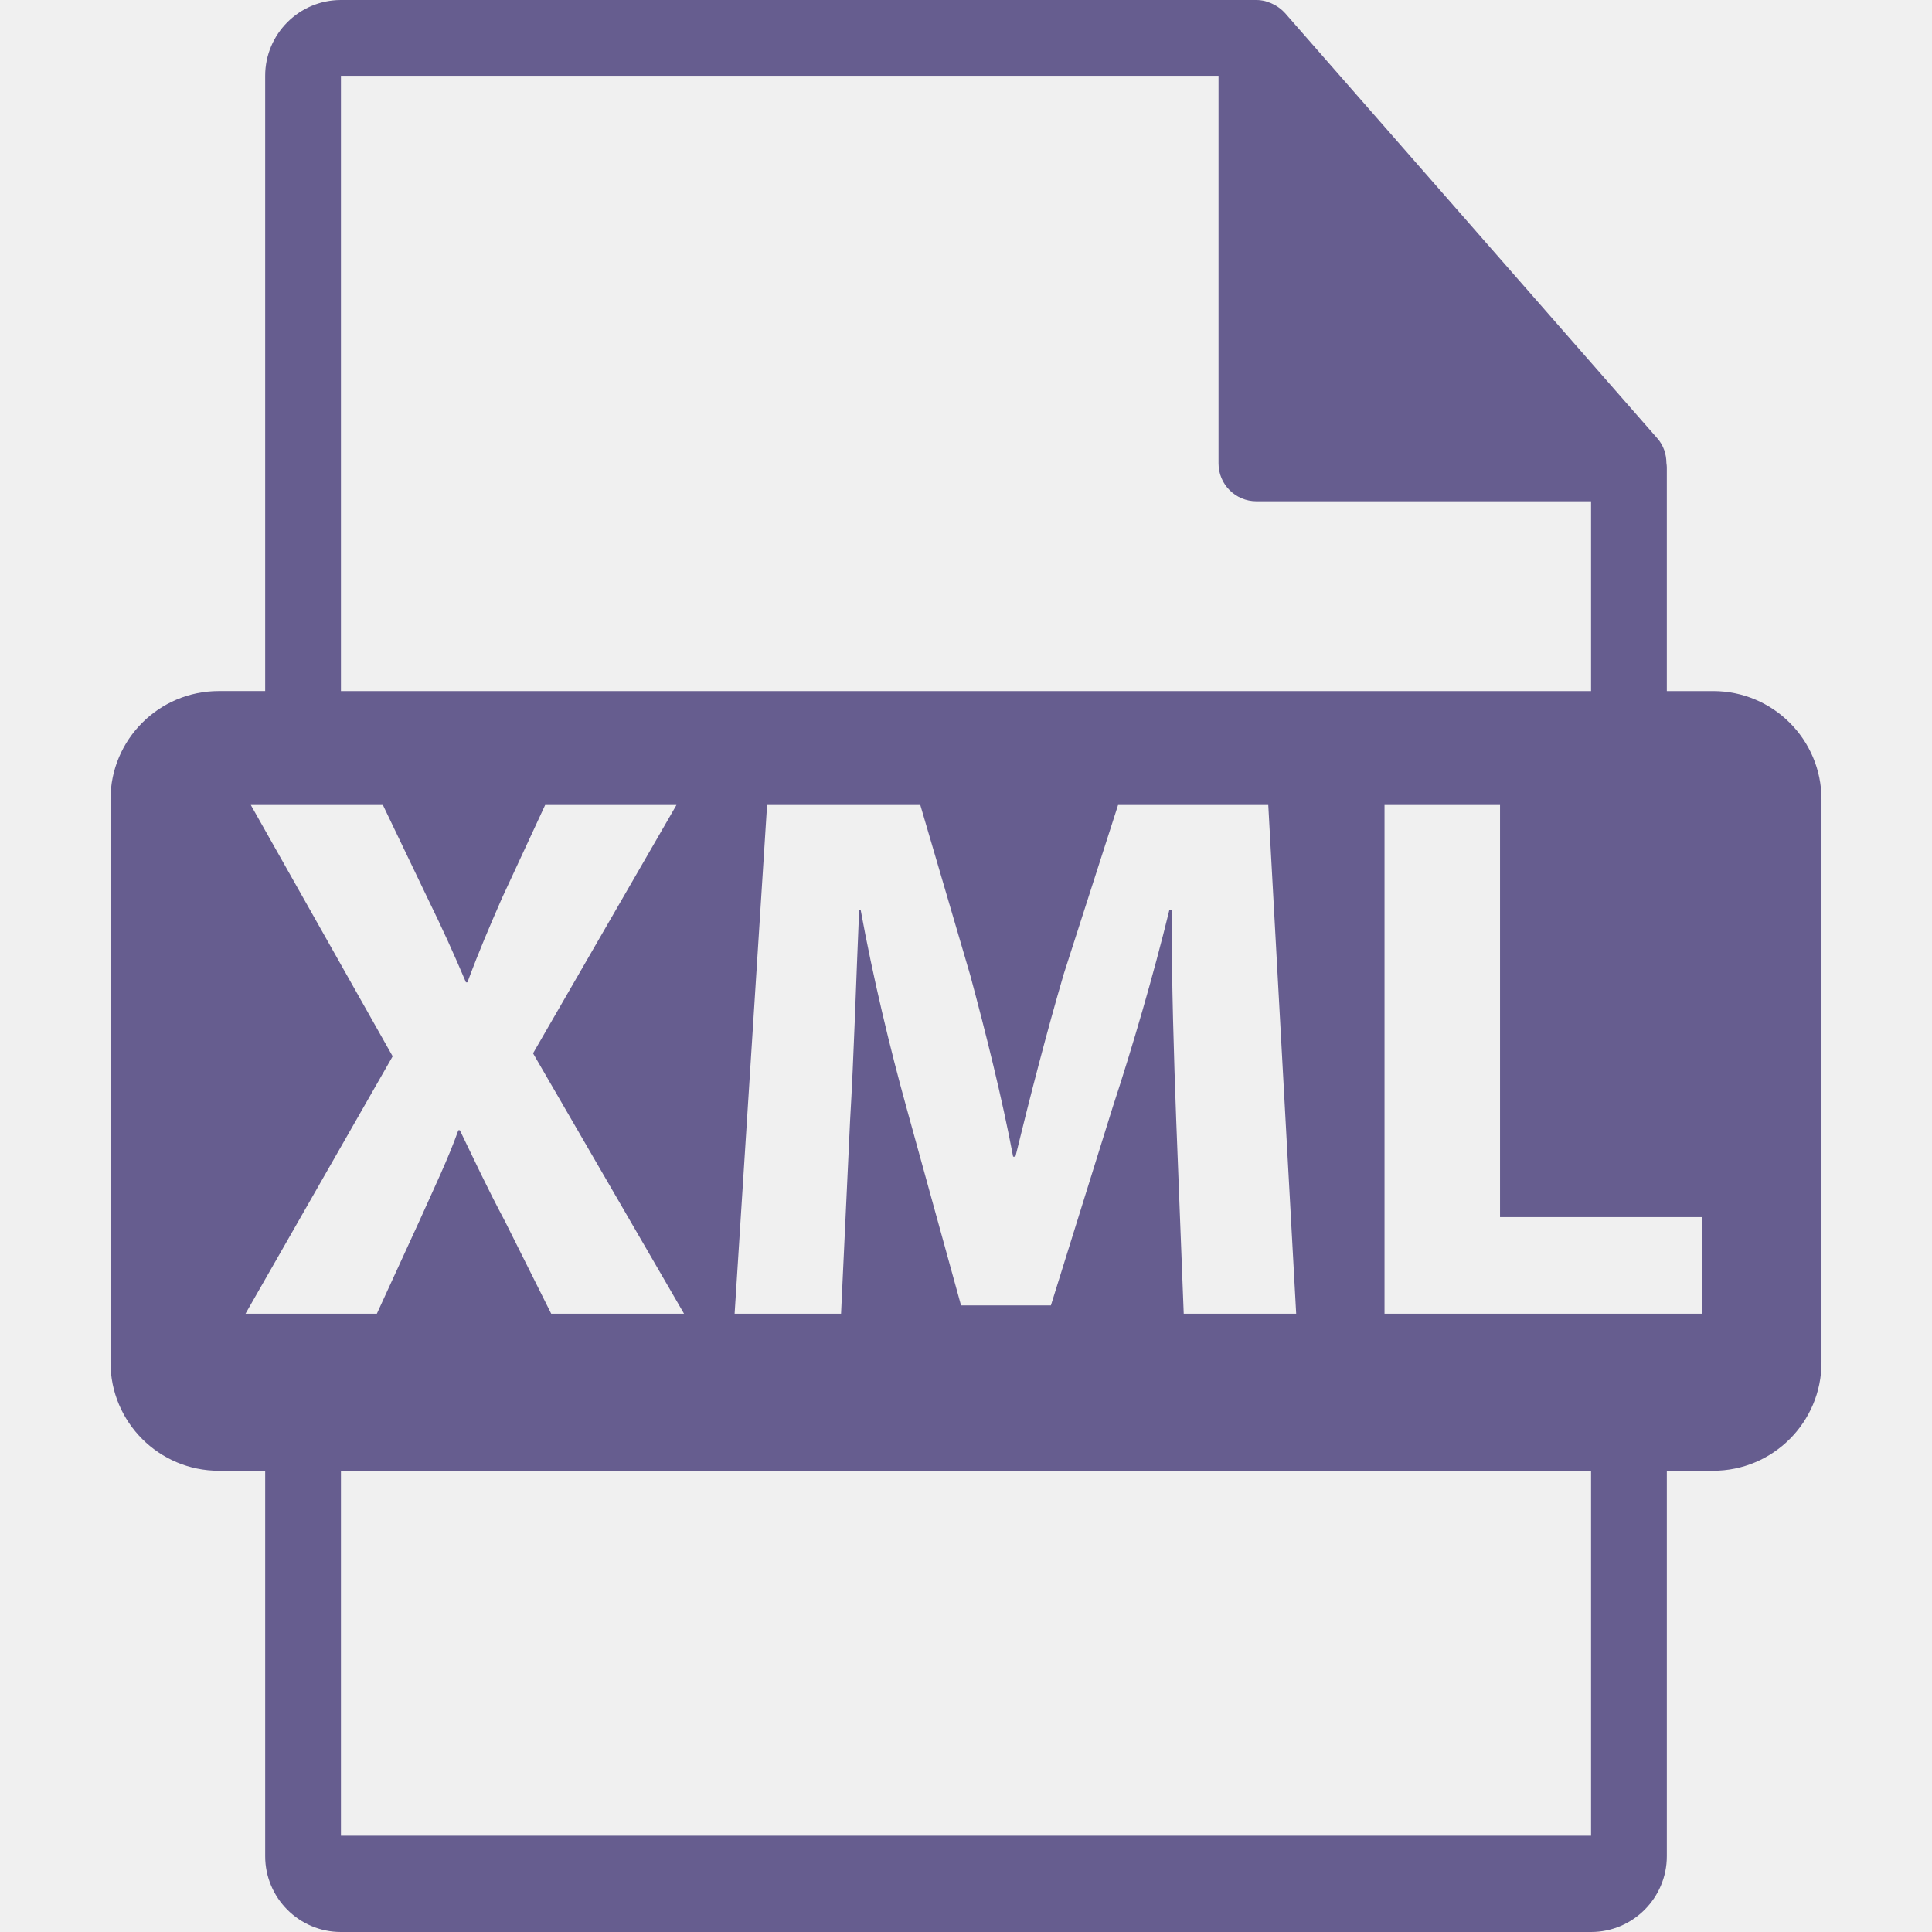
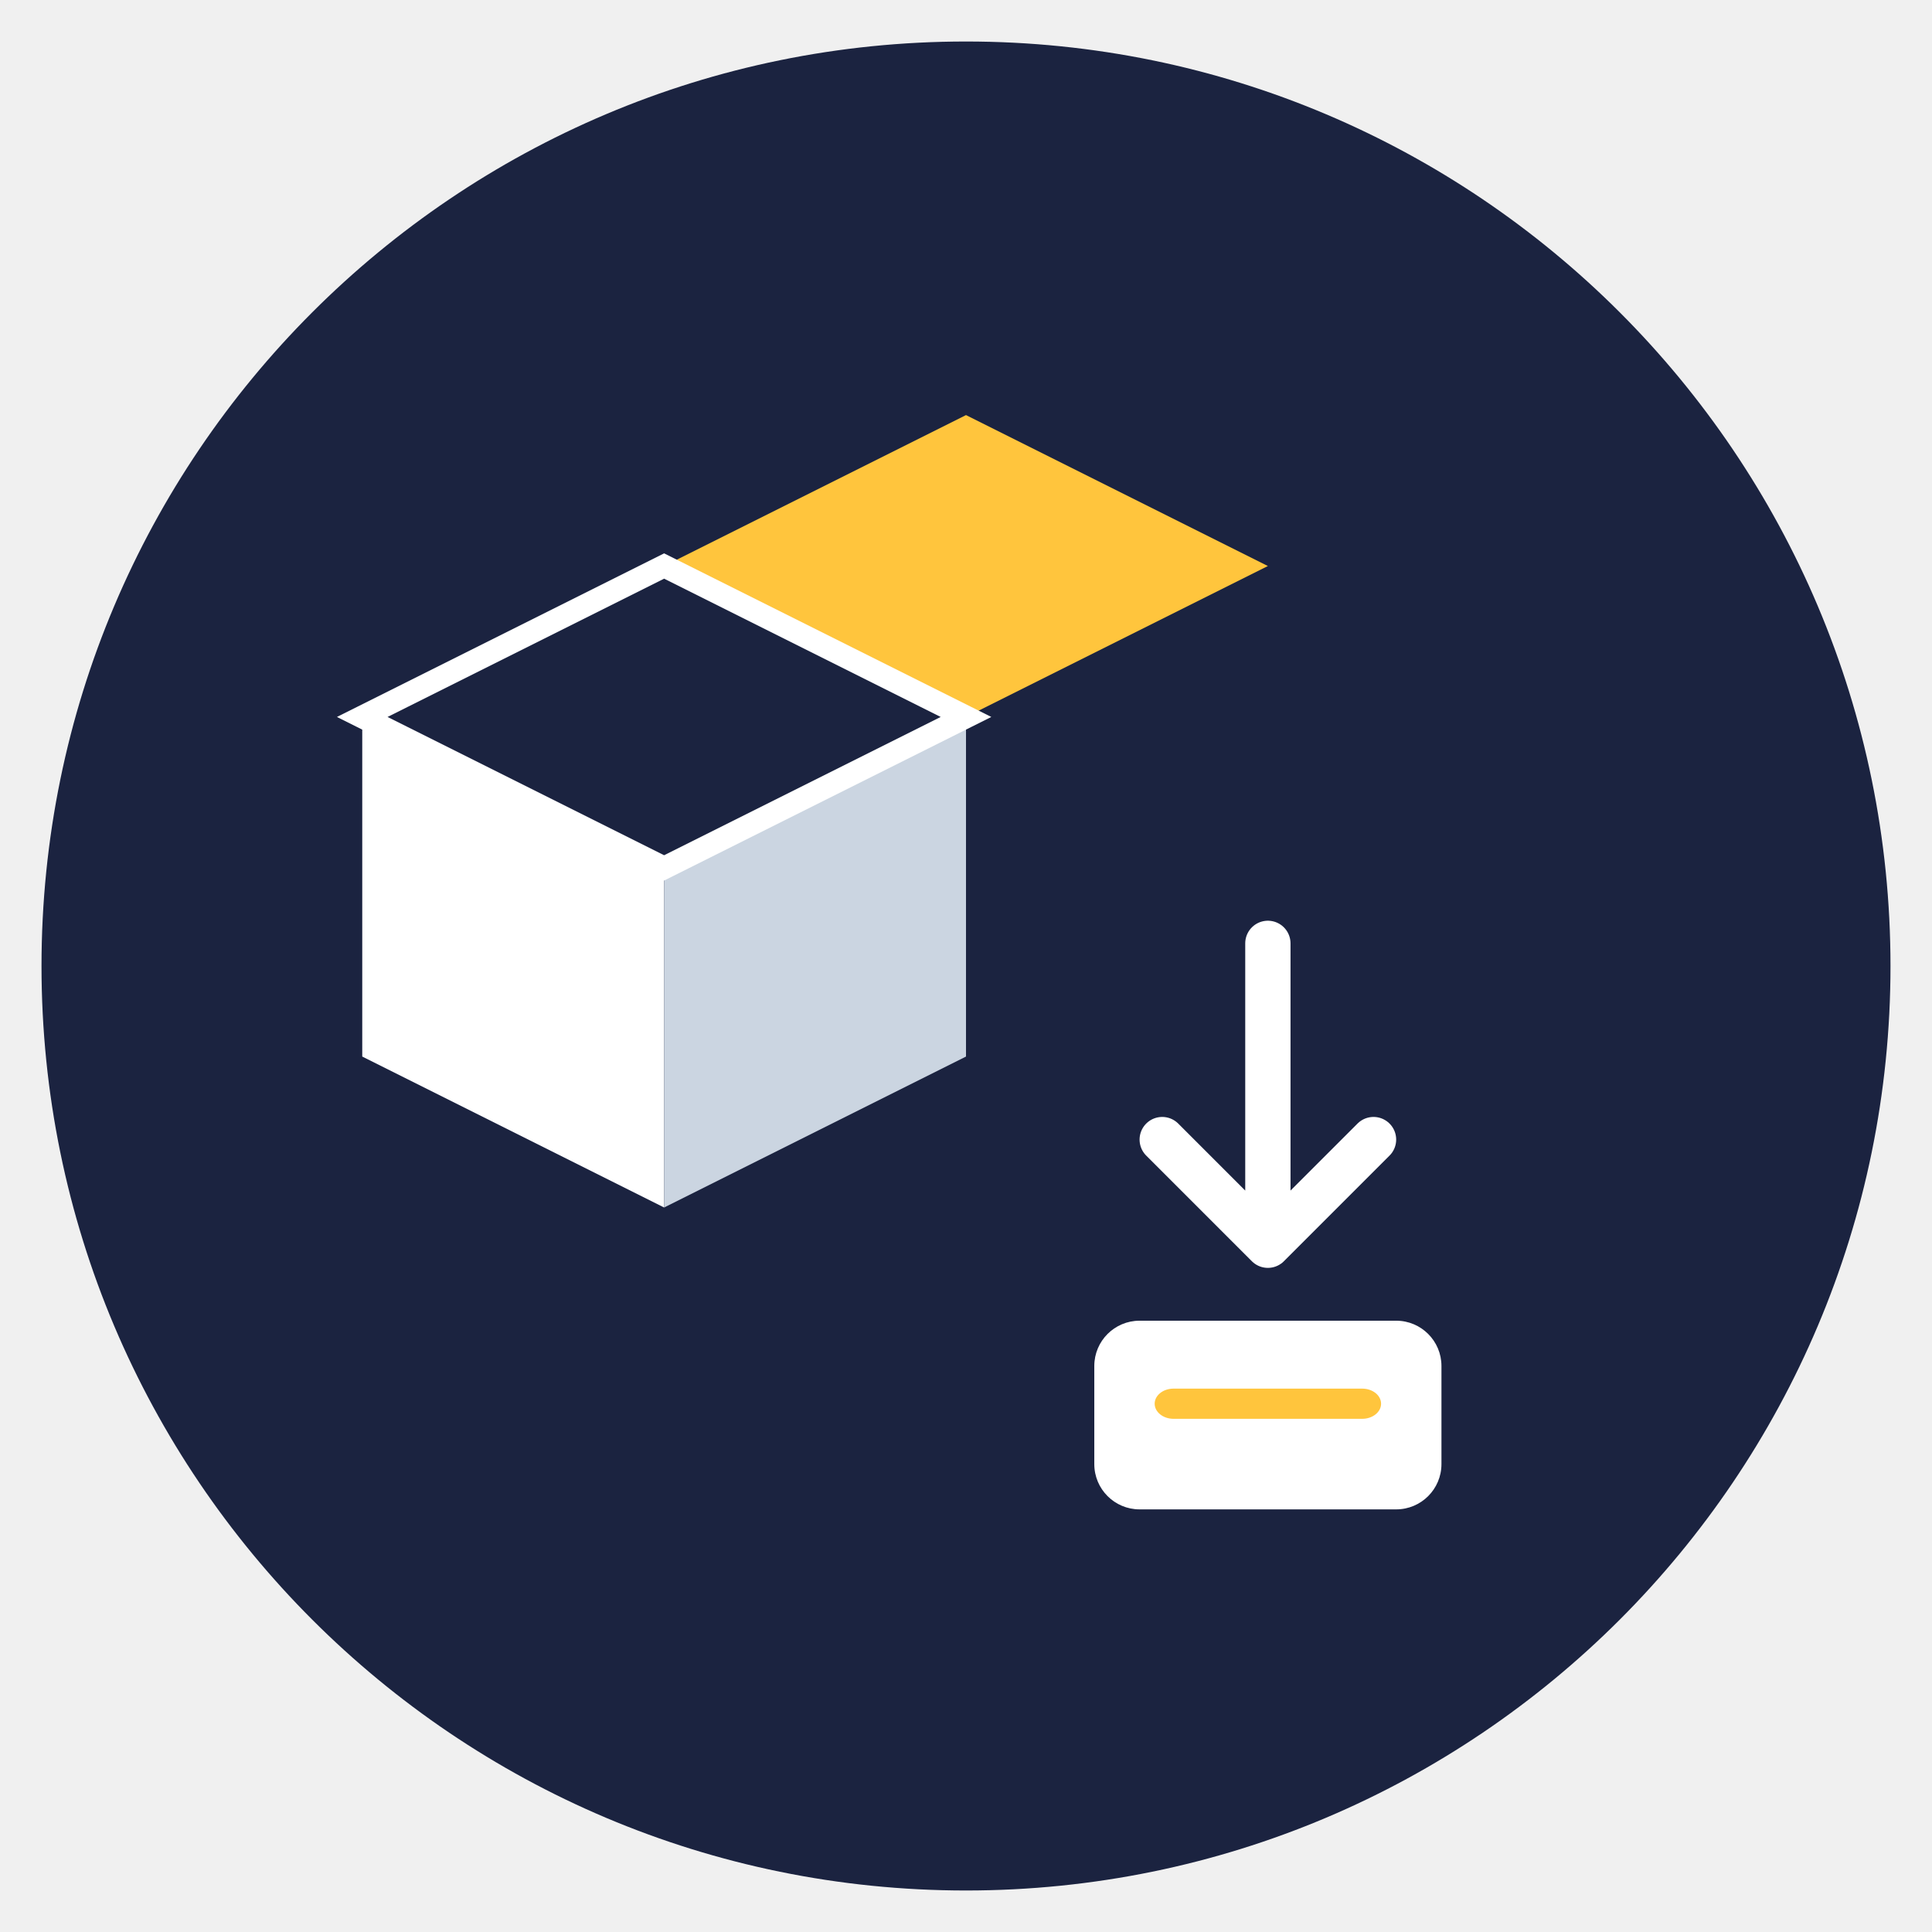
- <svg xmlns="http://www.w3.org/2000/svg" version="1.1" id="Capa_1" x="0px" y="0px" width="512px" height="512px" viewBox="0 0 550.801 550.801" style="enable-background:new 0 0 550.801 550.801;" xml:space="preserve">
-   <g>
-     <path d="M488.426,197.019H475.2v-63.816c0-0.401-0.063-0.799-0.116-1.205c-0.021-2.534-0.827-5.023-2.562-6.992L366.325,3.691   c-0.032-0.031-0.063-0.042-0.085-0.073c-0.633-0.707-1.371-1.298-2.151-1.804c-0.231-0.158-0.464-0.287-0.706-0.422   c-0.676-0.366-1.393-0.675-2.131-0.896c-0.2-0.053-0.38-0.135-0.58-0.19C359.87,0.119,359.037,0,358.193,0H97.2   c-11.918,0-21.6,9.693-21.6,21.601v175.413H62.377c-17.049,0-30.873,13.818-30.873,30.87v160.542   c0,17.044,13.824,30.876,30.873,30.876h13.224V529.2c0,11.907,9.682,21.601,21.6,21.601h356.4c11.907,0,21.6-9.693,21.6-21.601   V419.302h13.226c17.044,0,30.871-13.827,30.871-30.87V227.89C519.297,210.838,505.47,197.019,488.426,197.019z M97.2,21.605   h250.193v110.51c0,5.967,4.841,10.8,10.8,10.8h95.407v54.108H97.2V21.605z M369.531,374.53h-32.058l-2.156-55.519   c-0.644-17.434-1.298-38.518-1.298-59.611h-0.633c-4.514,18.516-10.547,39.166-16.137,56.162l-17.645,56.601h-25.618   l-15.494-56.157c-4.725-16.996-9.671-37.658-13.123-56.6h-0.43c-0.854,19.585-1.508,41.961-2.586,60.038l-2.576,55.086h-30.343   l9.26-145.035h43.677l14.207,48.421c4.517,16.774,9.041,34.847,12.258,51.843h0.654c4.081-16.77,9.038-35.923,13.774-52.064   l15.493-48.199h42.82L369.531,374.53z M69.992,374.53l41.955-73.385l-40.444-71.65h37.655l12.688,26.465   c4.316,8.828,7.533,15.928,10.99,24.092h0.422c3.438-9.242,6.23-15.694,9.893-24.092l12.274-26.465h37.434l-40.89,70.796   l43.044,74.239h-37.866l-13.134-26.257c-5.376-10.108-8.817-17.639-12.909-26.04h-0.433c-3.009,8.401-6.674,15.932-11.19,26.04   l-12.042,26.257H69.992z M453.601,523.353H97.2V419.302h356.4V523.353z M485.325,374.53h-90.608V229.495h32.933v117.497h57.682   v27.538H485.325z" fill="#665d8f" />
-   </g>
-   <g>
- </g>
-   <g>
- </g>
-   <g>
- </g>
-   <g>
- </g>
-   <g>
- </g>
-   <g>
- </g>
-   <g>
- </g>
-   <g>
- </g>
-   <g>
- </g>
-   <g>
- </g>
-   <g>
- </g>
-   <g>
- </g>
-   <g>
- </g>
-   <g>
- </g>
-   <g>
- </g>
+ <svg xmlns="http://www.w3.org/2000/svg" viewBox="0 0 512 512" role="img" aria-labelledby="title description">
+   <circle cx="256" cy="256" r="245" fill="#1B2340" />
+   <path d="M176 150l80 40 80-40-80-40z" fill="#FFC53D" />
+   <path d="M96 190l80 40v90l-80-40z" fill="#FFFFFF" />
+   <path d="M256 190l-80 40v90l80-40z" fill="#CBD5E1" />
+   <path d="M96 190l80-40 80 40-80 40z" fill="none" stroke="#FFFFFF" stroke-width="6" />
+   <path d="M336 250v80m0 0l-28-28m28 28l28-28" fill="none" stroke="#FFFFFF" stroke-linecap="round" stroke-linejoin="round" stroke-width="12" />
+   <rect x="290" y="350" width="92" height="50" rx="12" fill="#FFFFFF" />
+   <rect x="306" y="368" width="60" height="8" rx="5" fill="#FFC53D" />
</svg>
